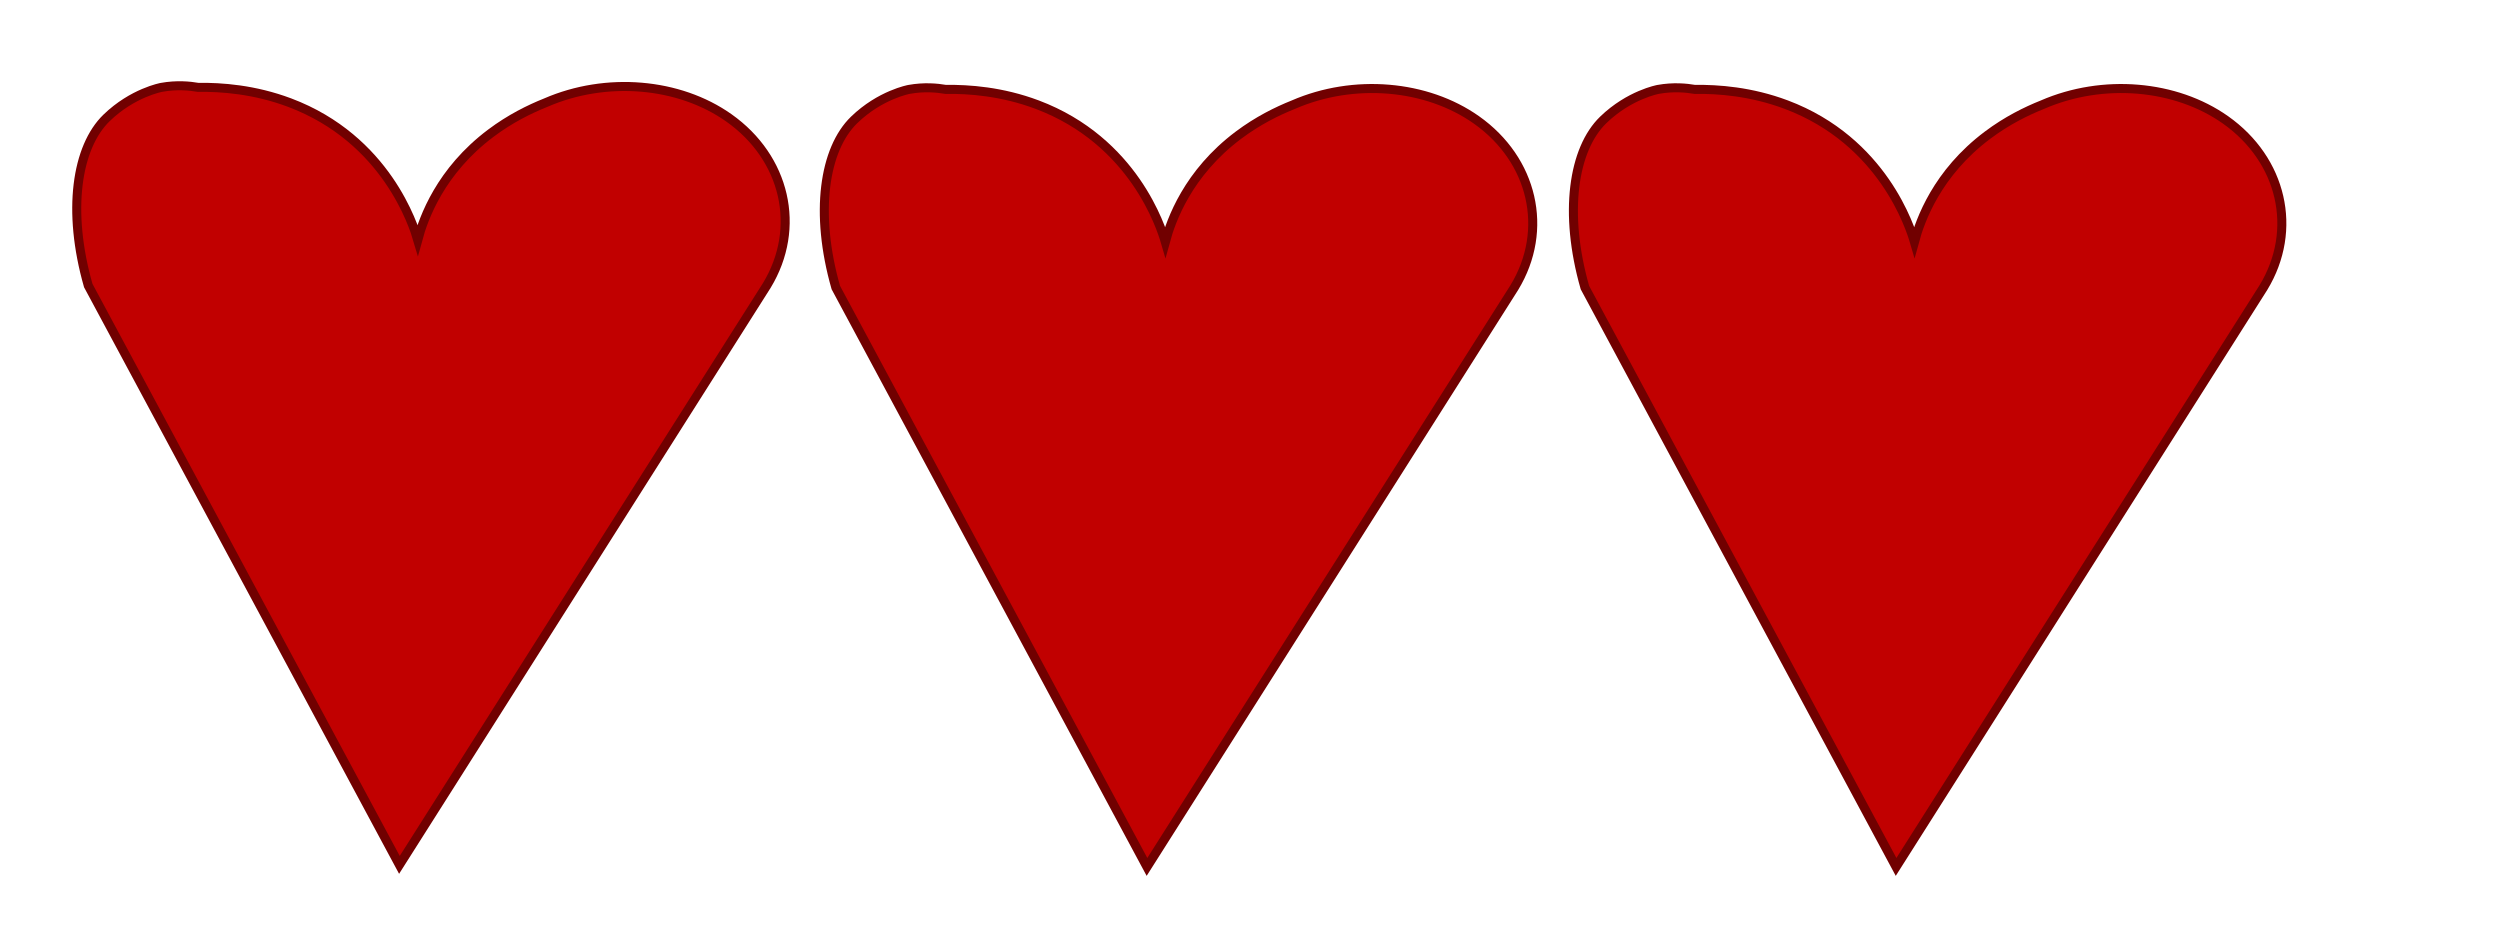
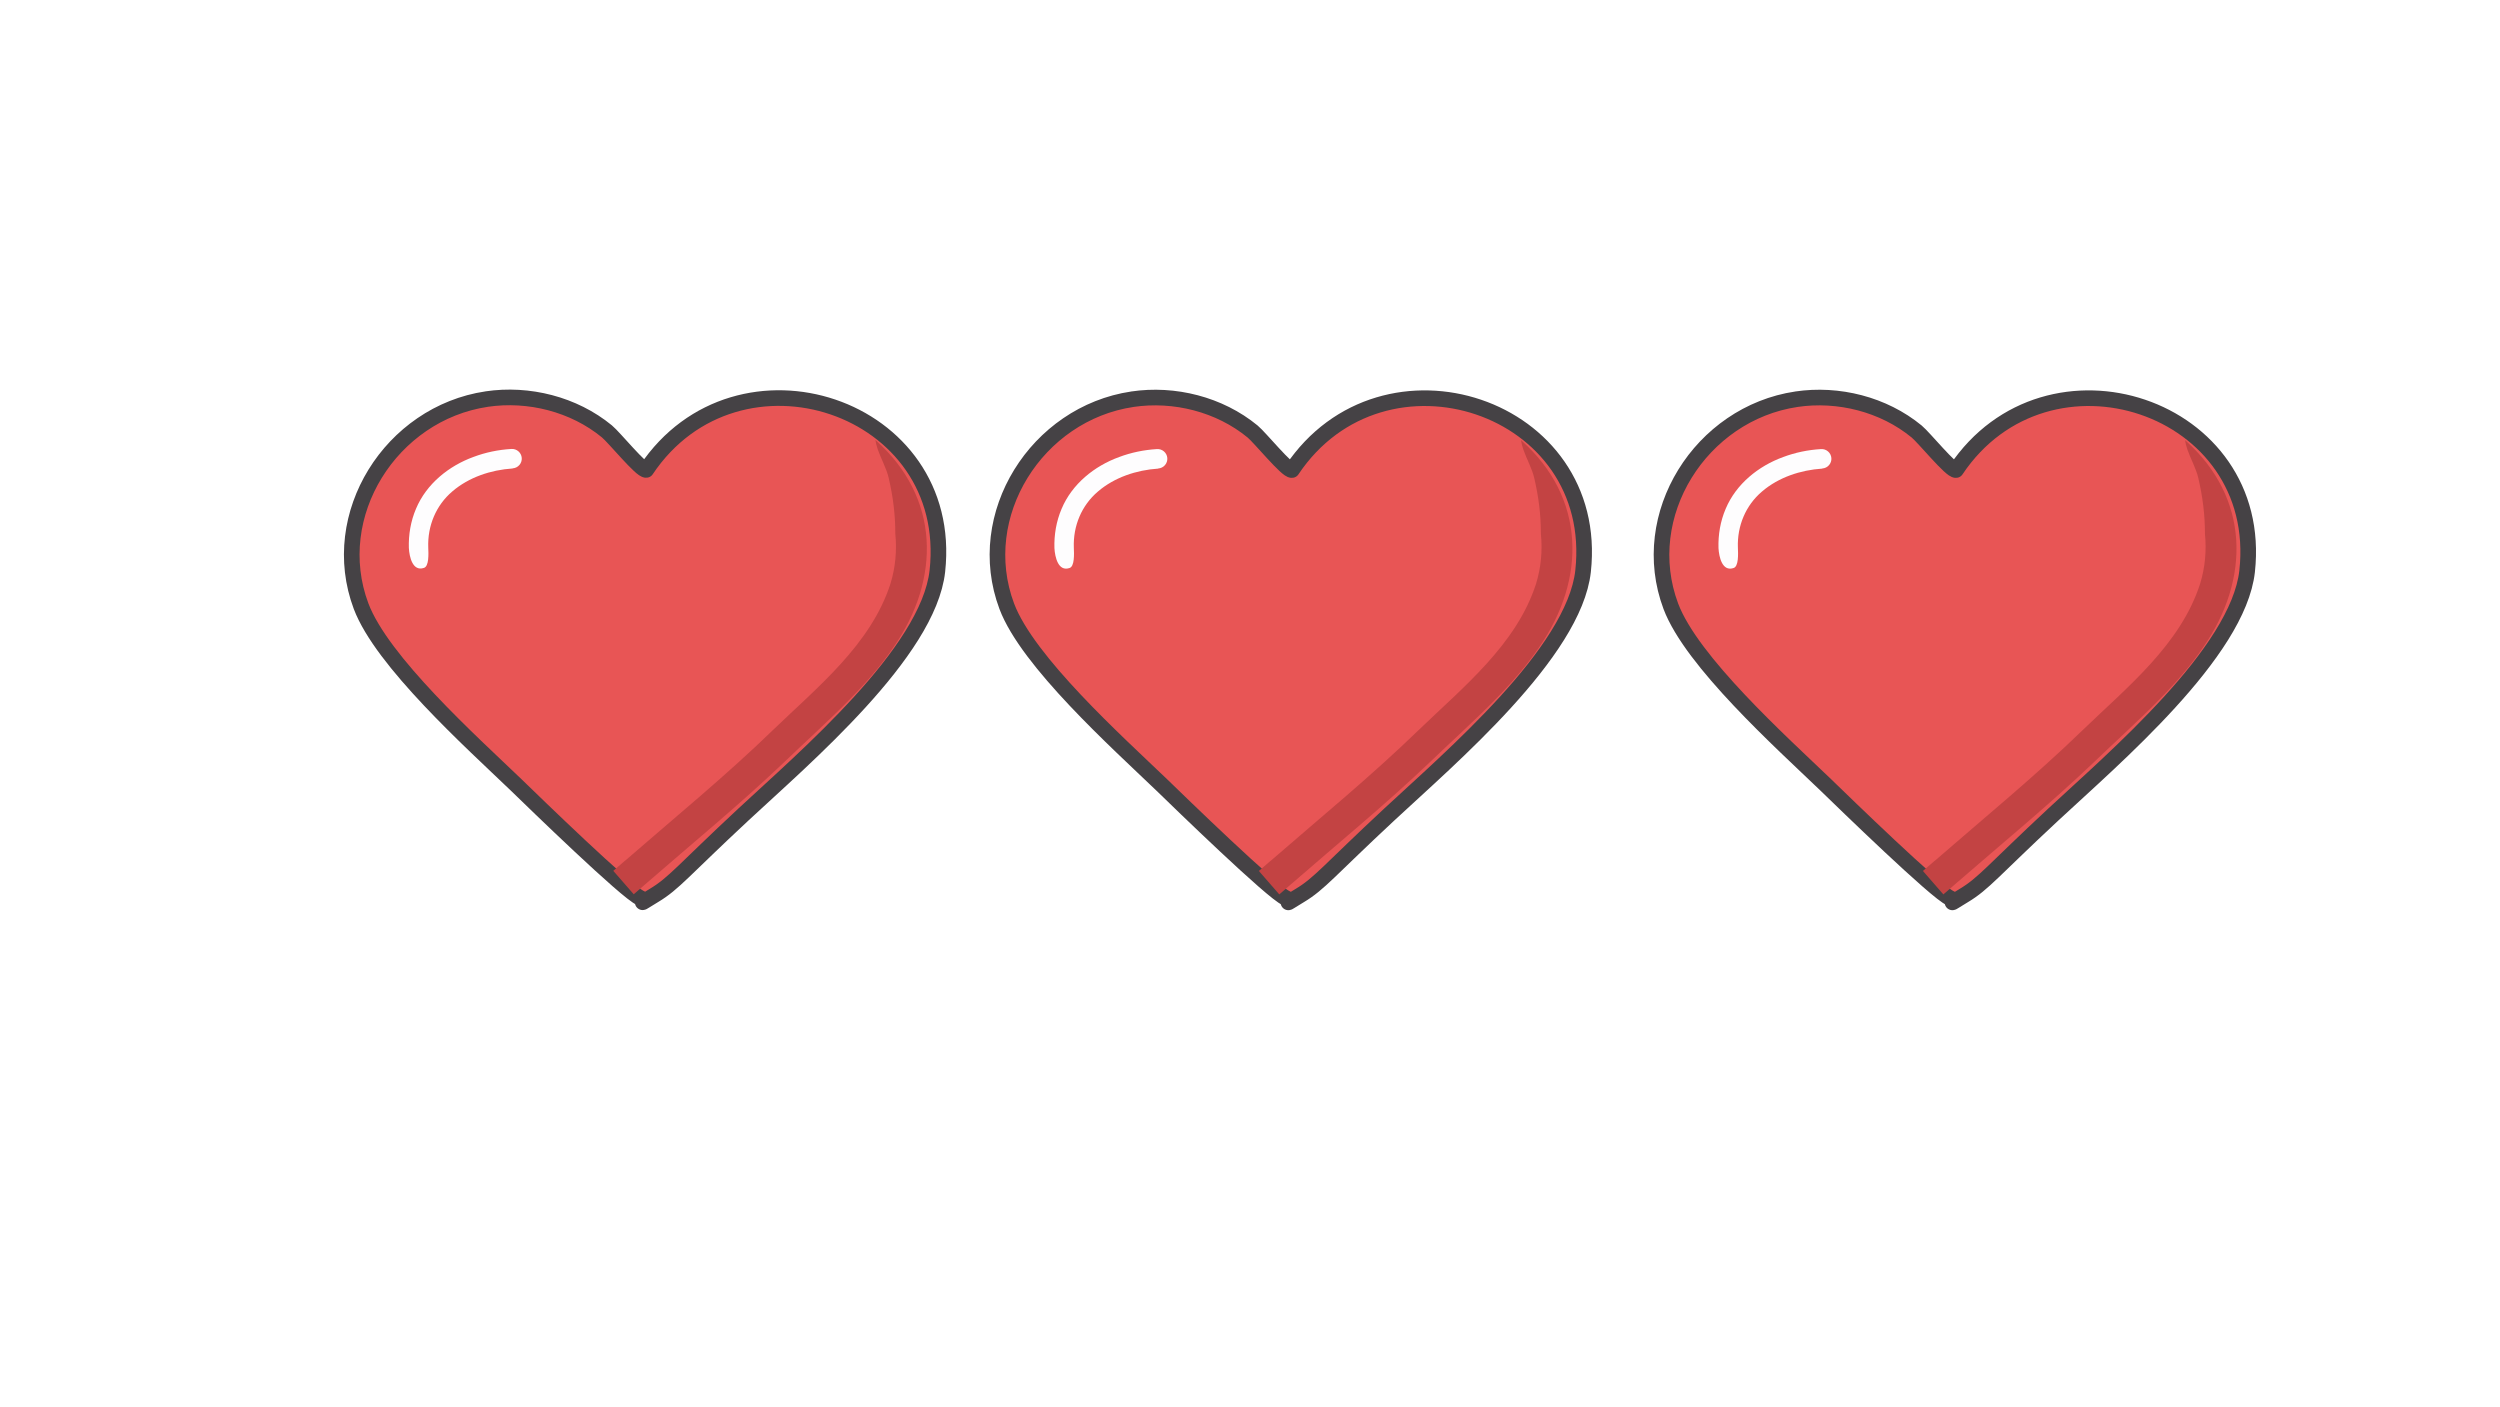
- <svg xmlns="http://www.w3.org/2000/svg" id="a" width="554" height="209.63" viewBox="0 0 554 209.63">
-   <defs>
-     <style>.b{fill:#c10000;stroke:#710000;stroke-miterlimit:10;stroke-width:2px;}</style>
-   </defs>
-   <path class="b" d="m19.56,63.28c22.98,42.79,45.97,85.59,68.95,128.38L169.91,63.28c7.8-12.84,4.13-28.31-8.39-37.16-11.05-7.81-27.19-9.19-40.56-3.38-3.61,1.44-7.92,3.57-12.17,6.76-11.22,8.41-14.92,18.83-16.22,23.65-.88-3.01-6.89-22.32-28.39-30.41-7.8-2.93-15.15-3.46-20.28-3.38-1.84-.32-4.75-.61-8.11,0,0,0-6.39,1.16-12.17,6.76-6.67,6.46-8.79,20.63-4.06,37.16Z" />
-   <path class="b" d="m185.22,63.73c22.98,42.79,45.97,85.59,68.95,128.38l81.4-128.38c7.8-12.84,4.13-28.31-8.39-37.16-11.05-7.81-27.19-9.19-40.56-3.38-3.61,1.44-7.92,3.57-12.17,6.76-11.22,8.41-14.92,18.83-16.22,23.65-.88-3.01-6.89-22.32-28.39-30.41-7.8-2.93-15.15-3.46-20.28-3.38-1.84-.32-4.75-.61-8.11,0,0,0-6.39,1.16-12.17,6.76-6.67,6.46-8.79,20.63-4.06,37.16Z" />
-   <path class="b" d="m351.22,63.73c22.98,42.79,45.97,85.59,68.95,128.38l81.4-128.38c7.8-12.84,4.13-28.31-8.39-37.16-11.05-7.81-27.19-9.19-40.56-3.38-3.61,1.44-7.92,3.57-12.17,6.76-11.22,8.41-14.92,18.83-16.22,23.65-.88-3.01-6.89-22.32-28.39-30.41-7.8-2.93-15.15-3.46-20.28-3.38-1.84-.32-4.75-.61-8.11,0,0,0-6.39,1.16-12.17,6.76-6.67,6.46-8.79,20.63-4.06,37.16Z" />
+ <svg xmlns="http://www.w3.org/2000/svg" id="Layer_1" version="1.1" viewBox="0 0 1920 1080">
+   <g id="Generative_Object">
+     <path d="M373.7,306.5c32.2-4.8,67,3.9,92.4,24.8,5.6,4.6,26.5,30.3,30.2,29.6,70.1-104.8,237.6-50,223.6,77.7-6.9,62.5-102.5,143.7-148.8,186.8s-53.5,53.1-68.7,62.2-5,4.3-10.5,2.1c-10.5-4.3-81.8-73.6-95.6-87-34.4-33-103-94.7-119-137.2-26.3-70.1,23-148.1,96.5-159Z" fill="#e85555" stroke="#454245" stroke-linecap="round" stroke-linejoin="round" stroke-width="12" />
+     <g>
+       <path d="M480.1,661c38.3-33.3,77.2-65.1,113.5-100.3,34.3-33.1,75.3-65.8,90.3-112.5,3.8-12.4,5-25.4,3.7-38.3,0-14.7-1.7-28.2-5.1-42.9-1.7-7.3-5.9-14.7-8.4-21.9-.8-2.3-1.5-5-1.8-7.2,49.8,44.1,50.4,106.7,13.8,159.3-17,24.9-38.7,45.6-60.3,65.9-5.2,4.9-18.7,17.5-23.6,22.3-34.2,32.6-71,62.7-106.5,93.6,0,0-9,7.8-9,7.8s-15.7-18-15.7-18c0,0,9-7.8,9-7.8h0Z" fill="#c34343" />
+       <path d="M393.6,359.8c-16.6,1.1-33.5,6.7-46.2,17.6-12.6,10.7-19.1,26.5-18.5,43,.2,4.8.7,14.8-3.5,15.8-8.4,2.7-11-8.2-11.4-15.4-.3-10.1,1.4-20.5,5.5-30.1,8-19.1,25.2-32.9,44.2-39.8,9.3-3.5,19.1-5.5,29-6.1,4.1-.3,7.7,2.8,8,6.9.3,4.1-2.8,7.7-7,8h0Z" fill="#fefdfe" />
+     </g>
+   </g>
+   <g id="Generative_Object1" data-name="Generative_Object">
+     <path d="M869.6,306.6c32.2-4.8,67,3.9,92.4,24.8,5.6,4.6,26.5,30.3,30.2,29.6,70.1-104.8,237.6-50,223.6,77.7-6.9,62.5-102.5,143.7-148.8,186.8s-53.5,53.1-68.7,62.2-5,4.3-10.5,2.1c-10.5-4.3-81.8-73.6-95.6-87-34.4-33-103-94.7-119-137.2-26.3-70.1,23-148.1,96.5-159Z" fill="#e85555" stroke="#454245" stroke-linecap="round" stroke-linejoin="round" stroke-width="12" />
+     <g>
+       <path d="M975.9,661.1c38.3-33.3,77.2-65.1,113.5-100.3,34.3-33.1,75.3-65.8,90.3-112.5,3.8-12.4,5-25.4,3.7-38.3,0-14.7-1.7-28.2-5.1-42.9-1.7-7.3-5.9-14.7-8.4-21.9-.8-2.3-1.5-5-1.8-7.2,49.8,44.1,50.4,106.7,13.8,159.3-17,24.9-38.7,45.6-60.3,65.9-5.2,4.9-18.7,17.5-23.6,22.3-34.2,32.6-71,62.7-106.5,93.6,0,0-9,7.8-9,7.8s-15.7-18-15.7-18c0,0,9-7.8,9-7.8h0Z" fill="#c34343" />
+       <path d="M889.4,359.9c-16.6,1.1-33.5,6.7-46.2,17.6-12.6,10.7-19.1,26.5-18.5,43,.2,4.8.7,14.8-3.5,15.8-8.4,2.7-11-8.2-11.4-15.4-.3-10.1,1.4-20.5,5.5-30.1,8-19.1,25.2-32.9,44.2-39.8,9.3-3.5,19.1-5.5,29-6.1,4.1-.3,7.7,2.8,8,6.9.3,4.1-2.8,7.7-7,8h0Z" fill="#fefdfe" />
+     </g>
+   </g>
+   <g id="Generative_Object2" data-name="Generative_Object">
+     <path d="M1379.6,306.6c32.2-4.8,67,3.9,92.4,24.8,5.6,4.6,26.5,30.3,30.2,29.6,70.1-104.8,237.6-50,223.6,77.7-6.9,62.5-102.5,143.7-148.8,186.8s-53.5,53.1-68.7,62.2-5,4.3-10.5,2.1c-10.5-4.3-81.8-73.6-95.6-87-34.4-33-103-94.7-119-137.2-26.3-70.1,23-148.1,96.5-159Z" fill="#e85555" stroke="#454245" stroke-linecap="round" stroke-linejoin="round" stroke-width="12" />
+     <g>
+       <path d="M1485.9,661.1c38.3-33.3,77.2-65.1,113.5-100.3,34.3-33.1,75.3-65.8,90.3-112.5,3.8-12.4,5-25.4,3.7-38.3,0-14.7-1.7-28.2-5.1-42.9-1.7-7.3-5.9-14.7-8.4-21.9-.8-2.3-1.5-5-1.8-7.2,49.8,44.1,50.4,106.7,13.8,159.3-17,24.9-38.7,45.6-60.3,65.9-5.2,4.9-18.7,17.5-23.6,22.3-34.2,32.6-71,62.7-106.5,93.6,0,0-9,7.8-9,7.8s-15.7-18-15.7-18c0,0,9-7.8,9-7.8h0Z" fill="#c34343" />
+       <path d="M1399.4,359.9c-16.6,1.1-33.5,6.7-46.2,17.6-12.6,10.7-19.1,26.5-18.5,43,.2,4.8.7,14.8-3.5,15.8-8.4,2.7-11-8.2-11.4-15.4-.3-10.1,1.4-20.5,5.5-30.1,8-19.1,25.2-32.9,44.2-39.8,9.3-3.5,19.1-5.5,29-6.1,4.1-.3,7.7,2.8,8,6.9.3,4.1-2.8,7.7-7,8h0Z" fill="#fefdfe" />
+     </g>
+   </g>
</svg>
